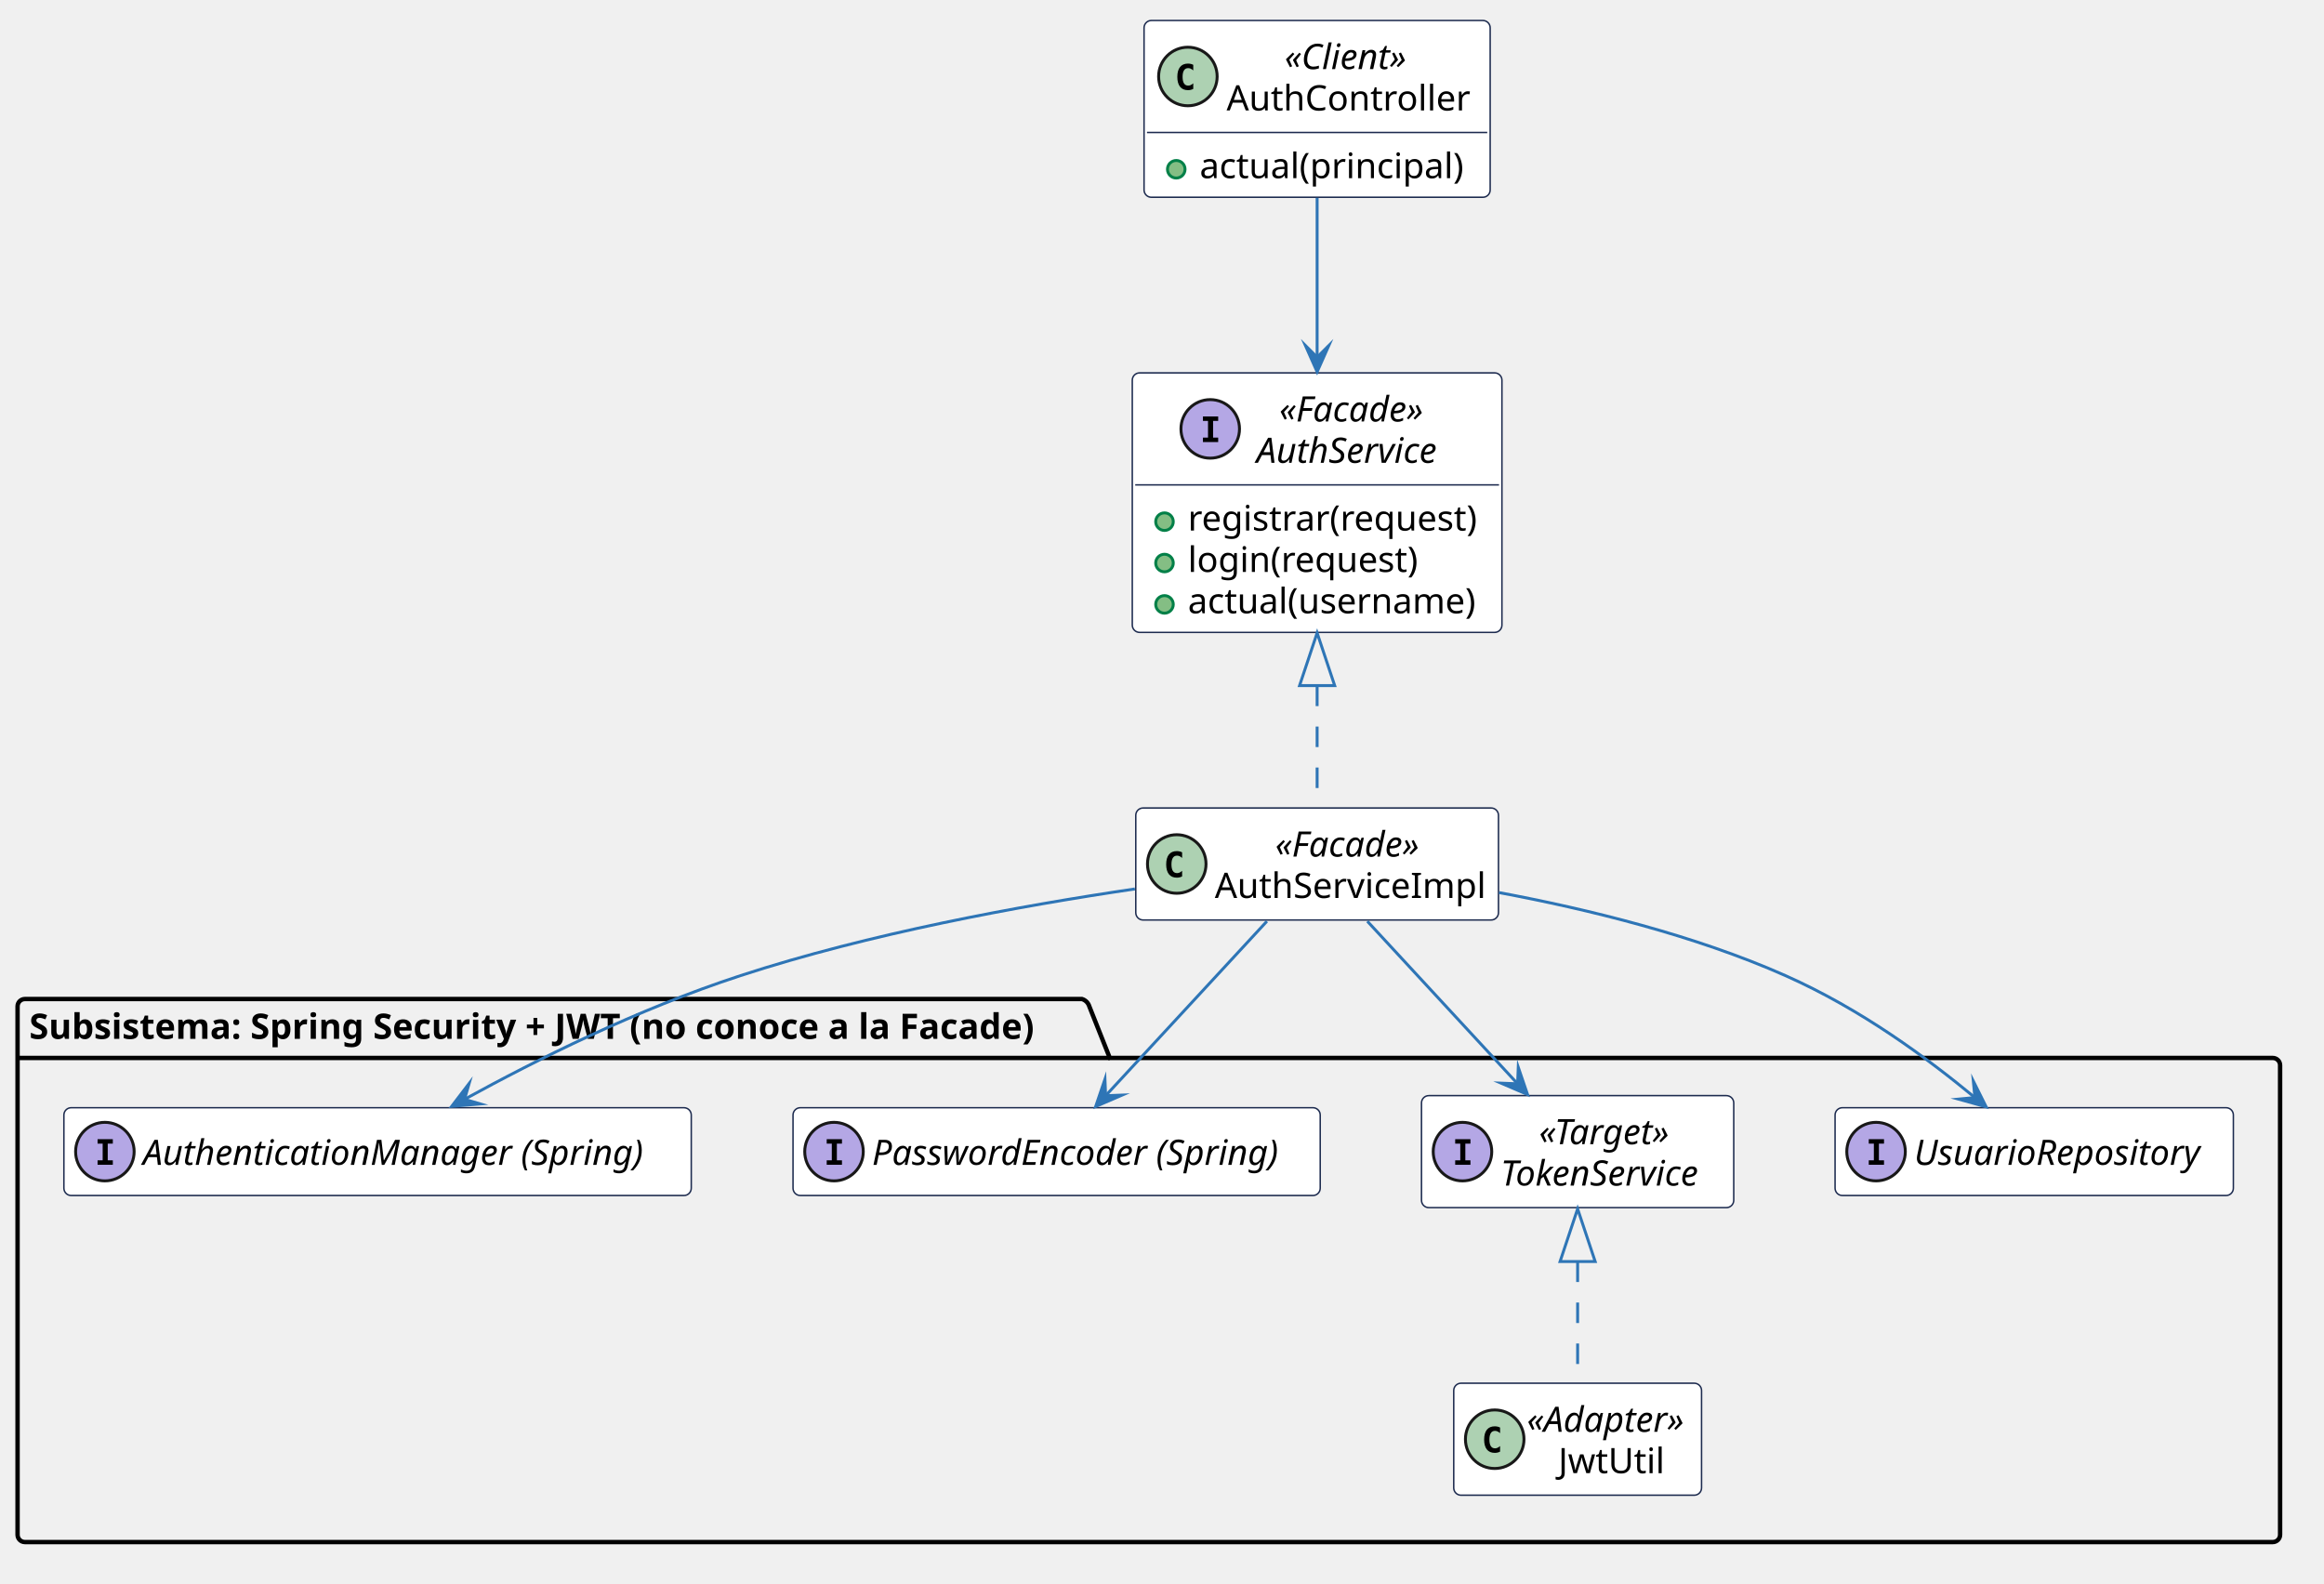
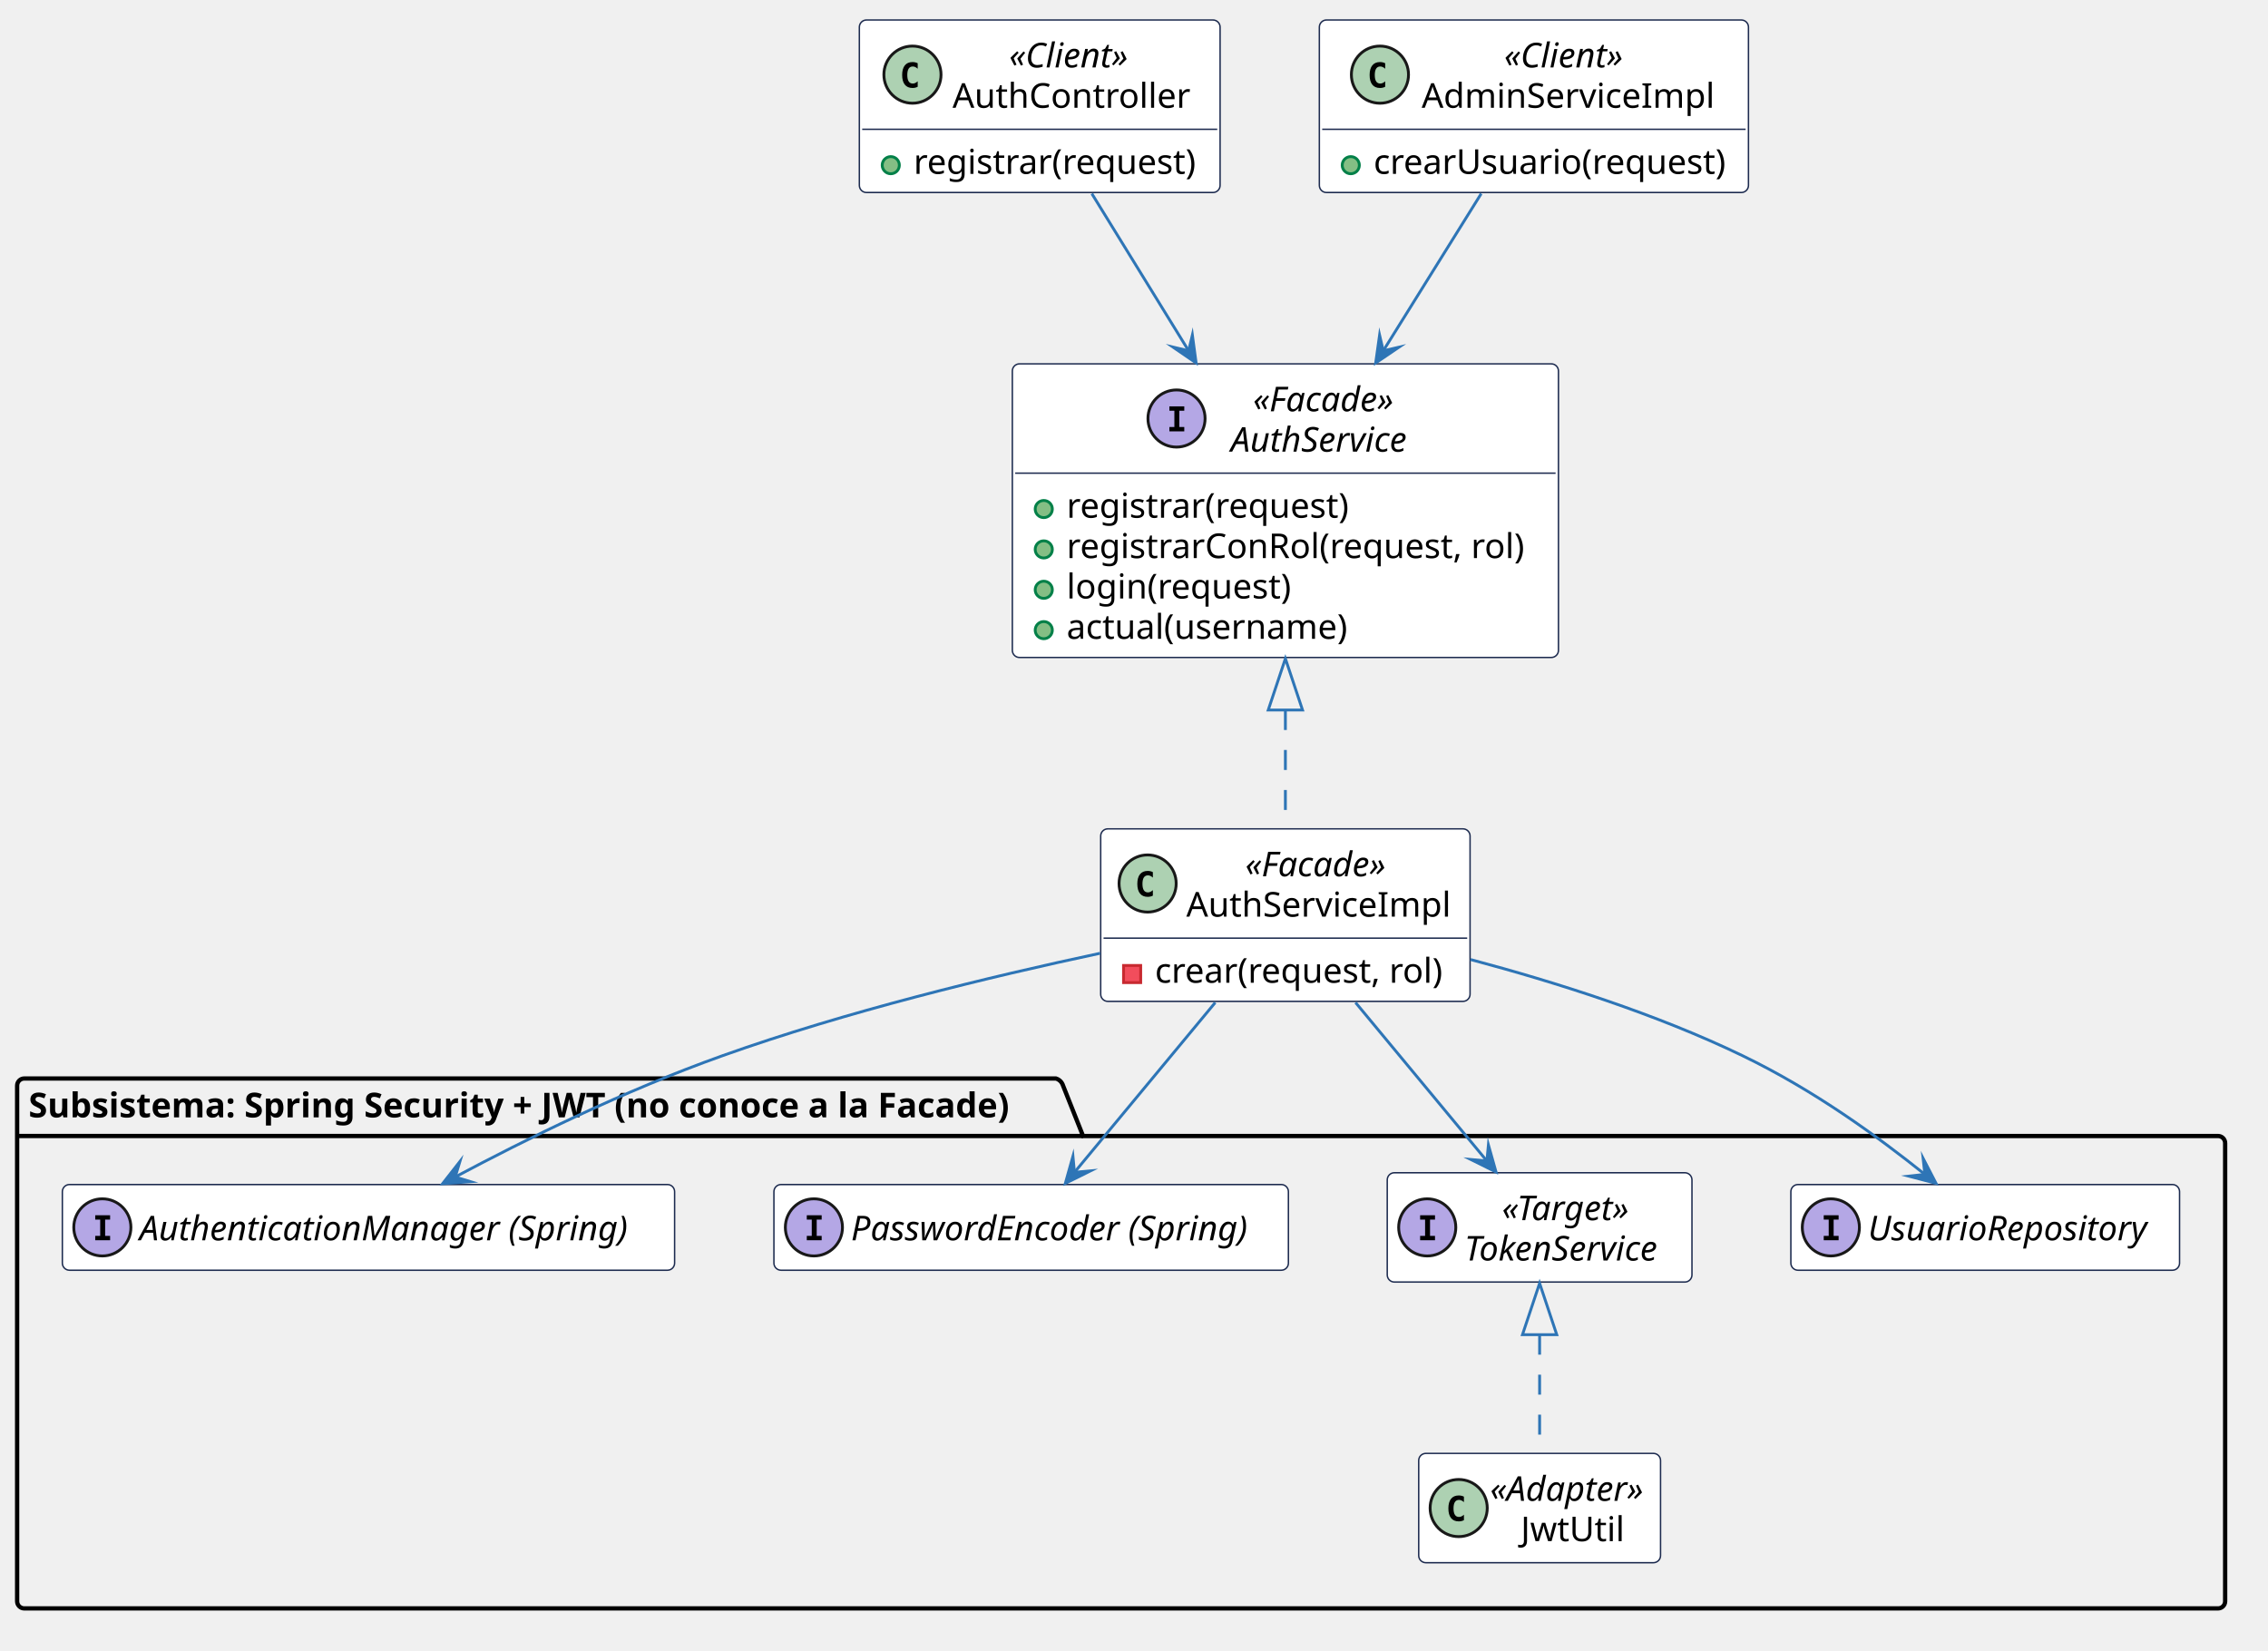
- <svg xmlns="http://www.w3.org/2000/svg" version="1.1" data-diagram-type="CLASS" style="width:794px;height:541px;background:#FFFFFF;" width="794px" height="541px" viewBox="0 0 794 541" zoomAndPan="magnify" preserveAspectRatio="none" contentStyleType="text/css">
+ <svg xmlns="http://www.w3.org/2000/svg" version="1.1" data-diagram-type="CLASS" style="width:794px;height:578px;background:#FFFFFF;" width="794px" height="578px" viewBox="0 0 794 578" zoomAndPan="magnify" preserveAspectRatio="none" contentStyleType="text/css">
  <defs />
  <g font-family="sans-serif" lengthAdjust="spacing">
-     <g class="cluster" data-qualified-name="Subsistema. Spring Security . JWT .no conoce a la Facade." id="ent0004" data-source-line="20">
-       <path d="M8.5,341.33 L369.664,341.33 A3.75,3.75 0 0 1 372.164,343.83 L379.164,361.463 L776.5,361.463 A2.5,2.5 0 0 1 779,363.963 L779,524.36 A2.5,2.5 0 0 1 776.5,526.86 L8.5,526.86 A2.5,2.5 0 0 1 6,524.36 L6,343.83 A2.5,2.5 0 0 1 8.5,341.33" style="stroke:#000;stroke-width:1.5;" fill="none" />
-       <line x1="6" y1="361.463" x2="379.164" y2="361.463" style="stroke:#000;stroke-width:1.5;" />
-       <text x="10" y="354.932" fill="#000" font-size="12" textLength="360.164" font-weight="700" font-family="Calibri">Subsistema: Spring Security + JWT (no conoce a la Facade)</text>
+     <g class="cluster" data-qualified-name="Subsistema. Spring Security . JWT .no conoce a la Facade." id="ent0005" data-source-line="26">
+       <path d="M8.5,377.59 L369.664,377.59 A3.75,3.75 0 0 1 372.164,380.09 L379.164,397.723 L776.5,397.723 A2.5,2.5 0 0 1 779,400.223 L779,560.62 A2.5,2.5 0 0 1 776.5,563.12 L8.5,563.12 A2.5,2.5 0 0 1 6,560.62 L6,380.09 A2.5,2.5 0 0 1 8.5,377.59" style="stroke:#000;stroke-width:1.5;" fill="none" />
+       <line x1="6" y1="397.723" x2="379.164" y2="397.723" style="stroke:#000;stroke-width:1.5;" />
+       <text x="10" y="391.192" fill="#000" font-size="12" textLength="360.164" font-weight="700" font-family="Calibri">Subsistema: Spring Security + JWT (no conoce a la Facade)</text>
    </g>
-     <g class="entity" data-qualified-name="Subsistema. Spring Security . JWT .no conoce a la Facade..AM" id="ent0005" data-source-line="21">
-       <rect x="21.83" y="378.46" width="214.342" height="30" fill="#FFF" style="stroke:#1D2B4F;stroke-width:0.5;" rx="2.5" ry="2.5" />
-       <ellipse cx="35.83" cy="393.46" rx="10" ry="10" fill="#B4A7E5" style="stroke:#181818;stroke-width:1;" />
-       <path d="M33.338,390.735 L33.338,389.212 L38.547,389.212 L38.547,390.735 L36.807,390.735 L36.807,396.437 L38.547,396.437 L38.547,397.96 L33.338,397.96 L33.338,396.437 L35.078,396.437 L35.078,390.735 Z " fill="#000" />
-       <text x="48.83" y="397.995" fill="#000" font-size="12" textLength="184.342" font-style="italic" font-family="Calibri">AuthenticationManager (Spring)</text>
+     <g class="entity" data-qualified-name="Subsistema. Spring Security . JWT .no conoce a la Facade..AM" id="ent0006" data-source-line="27">
+       <rect x="21.83" y="414.72" width="214.342" height="30" fill="#FFF" style="stroke:#1D2B4F;stroke-width:0.5;" rx="2.5" ry="2.5" />
+       <ellipse cx="35.83" cy="429.72" rx="10" ry="10" fill="#B4A7E5" style="stroke:#181818;stroke-width:1;" />
+       <path d="M33.338,426.995 L33.338,425.472 L38.547,425.472 L38.547,426.995 L36.807,426.995 L36.807,432.697 L38.547,432.697 L38.547,434.22 L33.338,434.22 L33.338,432.697 L35.078,432.697 L35.078,426.995 Z " fill="#000" />
+       <text x="48.83" y="434.255" fill="#000" font-size="12" textLength="184.342" font-style="italic" font-family="Calibri">AuthenticationManager (Spring)</text>
    </g>
-     <g class="entity" data-qualified-name="Subsistema. Spring Security . JWT .no conoce a la Facade..PE" id="ent0006" data-source-line="22">
-       <rect x="270.94" y="378.46" width="180.117" height="30" fill="#FFF" style="stroke:#1D2B4F;stroke-width:0.5;" rx="2.5" ry="2.5" />
-       <ellipse cx="284.94" cy="393.46" rx="10" ry="10" fill="#B4A7E5" style="stroke:#181818;stroke-width:1;" />
-       <path d="M282.448,390.735 L282.448,389.212 L287.657,389.212 L287.657,390.735 L285.917,390.735 L285.917,396.437 L287.657,396.437 L287.657,397.96 L282.448,397.96 L282.448,396.437 L284.188,396.437 L284.188,390.735 Z " fill="#000" />
-       <text x="297.94" y="397.995" fill="#000" font-size="12" textLength="150.117" font-style="italic" font-family="Calibri">PasswordEncoder (Spring)</text>
+     <g class="entity" data-qualified-name="Subsistema. Spring Security . JWT .no conoce a la Facade..PE" id="ent0007" data-source-line="28">
+       <rect x="270.94" y="414.72" width="180.117" height="30" fill="#FFF" style="stroke:#1D2B4F;stroke-width:0.5;" rx="2.5" ry="2.5" />
+       <ellipse cx="284.94" cy="429.72" rx="10" ry="10" fill="#B4A7E5" style="stroke:#181818;stroke-width:1;" />
+       <path d="M282.448,426.995 L282.448,425.472 L287.657,425.472 L287.657,426.995 L285.917,426.995 L285.917,432.697 L287.657,432.697 L287.657,434.22 L282.448,434.22 L282.448,432.697 L284.188,432.697 L284.188,426.995 Z " fill="#000" />
+       <text x="297.94" y="434.255" fill="#000" font-size="12" textLength="150.117" font-style="italic" font-family="Calibri">PasswordEncoder (Spring)</text>
    </g>
-     <g class="entity" data-qualified-name="Subsistema. Spring Security . JWT .no conoce a la Facade..TokenService" id="ent0007" data-source-line="23">
-       <rect x="485.66" y="374.33" width="106.676" height="38.266" fill="#FFF" style="stroke:#1D2B4F;stroke-width:0.5;" rx="2.5" ry="2.5" />
-       <ellipse cx="499.66" cy="393.463" rx="10" ry="10" fill="#B4A7E5" style="stroke:#181818;stroke-width:1;" />
-       <path d="M497.168,390.738 L497.168,389.215 L502.377,389.215 L502.377,390.738 L500.637,390.738 L500.637,396.439 L502.377,396.439 L502.377,397.963 L497.168,397.963 L497.168,396.439 L498.908,396.439 L498.908,390.738 Z " fill="#000" />
-       <text x="525.82" y="390.932" fill="#000" font-size="12" textLength="50.355" font-style="italic" font-family="Calibri">«Target»</text>
-       <text x="512.66" y="405.064" fill="#000" font-size="12" textLength="76.676" font-style="italic" font-family="Calibri">TokenService</text>
+     <g class="entity" data-qualified-name="Subsistema. Spring Security . JWT .no conoce a la Facade..TokenService" id="ent0008" data-source-line="29">
+       <rect x="485.66" y="410.59" width="106.676" height="38.266" fill="#FFF" style="stroke:#1D2B4F;stroke-width:0.5;" rx="2.5" ry="2.5" />
+       <ellipse cx="499.66" cy="429.723" rx="10" ry="10" fill="#B4A7E5" style="stroke:#181818;stroke-width:1;" />
+       <path d="M497.168,426.998 L497.168,425.475 L502.377,425.475 L502.377,426.998 L500.637,426.998 L500.637,432.699 L502.377,432.699 L502.377,434.223 L497.168,434.223 L497.168,432.699 L498.908,432.699 L498.908,426.998 Z " fill="#000" />
+       <text x="525.82" y="427.192" fill="#000" font-size="12" textLength="50.355" font-style="italic" font-family="Calibri">«Target»</text>
+       <text x="512.66" y="441.324" fill="#000" font-size="12" textLength="76.676" font-style="italic" font-family="Calibri">TokenService</text>
    </g>
-     <g class="entity" data-qualified-name="Subsistema. Spring Security . JWT .no conoce a la Facade..JwtUtil" id="ent0008" data-source-line="24">
-       <rect x="496.67" y="472.59" width="84.67" height="38.266" fill="#FFF" style="stroke:#1D2B4F;stroke-width:0.5;" rx="2.5" ry="2.5" />
-       <ellipse cx="510.67" cy="491.723" rx="10" ry="10" fill="#ADD1B2" style="stroke:#181818;stroke-width:1;" />
-       <path d="M512.504,495.971 Q512.094,496.182 511.643,496.287 Q511.191,496.393 510.693,496.393 Q508.924,496.393 507.992,495.227 Q507.061,494.061 507.061,491.858 Q507.061,489.649 507.992,488.483 Q508.924,487.317 510.693,487.317 Q511.191,487.317 511.649,487.422 Q512.106,487.528 512.504,487.738 L512.504,489.66 Q512.059,489.25 511.64,489.06 Q511.221,488.869 510.775,488.869 Q509.826,488.869 509.343,489.622 Q508.859,490.375 508.859,491.858 Q508.859,493.334 509.343,494.087 Q509.826,494.84 510.775,494.84 Q511.221,494.84 511.64,494.65 Q512.059,494.459 512.504,494.049 Z " fill="#000" />
-       <text x="521.67" y="489.192" fill="#000" font-size="12" textLength="58.67" font-style="italic" font-family="Calibri">«Adapter»</text>
-       <text x="532.401" y="503.324" fill="#000" font-size="12" textLength="37.207" font-family="Calibri">JwtUtil</text>
+     <g class="entity" data-qualified-name="Subsistema. Spring Security . JWT .no conoce a la Facade..JwtUtil" id="ent0009" data-source-line="30">
+       <rect x="496.67" y="508.85" width="84.67" height="38.266" fill="#FFF" style="stroke:#1D2B4F;stroke-width:0.5;" rx="2.5" ry="2.5" />
+       <ellipse cx="510.67" cy="527.983" rx="10" ry="10" fill="#ADD1B2" style="stroke:#181818;stroke-width:1;" />
+       <path d="M512.504,532.231 Q512.094,532.442 511.643,532.547 Q511.191,532.653 510.693,532.653 Q508.924,532.653 507.992,531.487 Q507.061,530.321 507.061,528.118 Q507.061,525.909 507.992,524.743 Q508.924,523.577 510.693,523.577 Q511.191,523.577 511.649,523.682 Q512.106,523.788 512.504,523.998 L512.504,525.92 Q512.059,525.51 511.64,525.32 Q511.221,525.129 510.775,525.129 Q509.826,525.129 509.343,525.882 Q508.859,526.635 508.859,528.118 Q508.859,529.594 509.343,530.347 Q509.826,531.1 510.775,531.1 Q511.221,531.1 511.64,530.91 Q512.059,530.719 512.504,530.309 Z " fill="#000" />
+       <text x="521.67" y="525.452" fill="#000" font-size="12" textLength="58.67" font-style="italic" font-family="Calibri">«Adapter»</text>
+       <text x="532.401" y="539.584" fill="#000" font-size="12" textLength="37.207" font-family="Calibri">JwtUtil</text>
    </g>
-     <g class="entity" data-qualified-name="Subsistema. Spring Security . JWT .no conoce a la Facade..UsuarioRepository" id="ent0009" data-source-line="25">
-       <rect x="626.96" y="378.46" width="136.078" height="30" fill="#FFF" style="stroke:#1D2B4F;stroke-width:0.5;" rx="2.5" ry="2.5" />
-       <ellipse cx="640.96" cy="393.46" rx="10" ry="10" fill="#B4A7E5" style="stroke:#181818;stroke-width:1;" />
-       <path d="M638.468,390.735 L638.468,389.212 L643.677,389.212 L643.677,390.735 L641.937,390.735 L641.937,396.437 L643.677,396.437 L643.677,397.96 L638.468,397.96 L638.468,396.437 L640.208,396.437 L640.208,390.735 Z " fill="#000" />
-       <text x="653.96" y="397.995" fill="#000" font-size="12" textLength="106.078" font-style="italic" font-family="Calibri">UsuarioRepository</text>
+     <g class="entity" data-qualified-name="Subsistema. Spring Security . JWT .no conoce a la Facade..UsuarioRepository" id="ent0010" data-source-line="31">
+       <rect x="626.96" y="414.72" width="136.078" height="30" fill="#FFF" style="stroke:#1D2B4F;stroke-width:0.5;" rx="2.5" ry="2.5" />
+       <ellipse cx="640.96" cy="429.72" rx="10" ry="10" fill="#B4A7E5" style="stroke:#181818;stroke-width:1;" />
+       <path d="M638.468,426.995 L638.468,425.472 L643.677,425.472 L643.677,426.995 L641.937,426.995 L641.937,432.697 L643.677,432.697 L643.677,434.22 L638.468,434.22 L638.468,432.697 L640.208,432.697 L640.208,426.995 Z " fill="#000" />
+       <text x="653.96" y="434.255" fill="#000" font-size="12" textLength="106.078" font-style="italic" font-family="Calibri">UsuarioRepository</text>
    </g>
    <g class="entity" data-qualified-name="AuthController" id="ent0001" data-source-line="11">
-       <rect x="390.87" y="7" width="118.252" height="60.398" fill="#FFF" style="stroke:#1D2B4F;stroke-width:0.5;" rx="2.5" ry="2.5" />
-       <ellipse cx="405.845" cy="26.133" rx="10" ry="10" fill="#ADD1B2" style="stroke:#181818;stroke-width:1;" />
-       <path d="M407.679,30.381 Q407.269,30.592 406.817,30.697 Q406.366,30.803 405.868,30.803 Q404.099,30.803 403.167,29.637 Q402.235,28.471 402.235,26.268 Q402.235,24.059 403.167,22.893 Q404.099,21.727 405.868,21.727 Q406.366,21.727 406.823,21.832 Q407.28,21.938 407.679,22.148 L407.679,24.07 Q407.233,23.66 406.814,23.47 Q406.395,23.279 405.95,23.279 Q405.001,23.279 404.518,24.032 Q404.034,24.785 404.034,26.268 Q404.034,27.744 404.518,28.497 Q405.001,29.25 405.95,29.25 Q406.395,29.25 406.814,29.06 Q407.233,28.869 407.679,28.459 Z " fill="#000" />
-       <text x="438.887" y="23.602" fill="#000" font-size="12" textLength="46.436" font-style="italic" font-family="Calibri">«Client»</text>
-       <text x="419.061" y="37.734" fill="#000" font-size="12" textLength="86.086" font-family="Calibri">AuthController</text>
-       <line x1="391.87" y1="45.266" x2="508.122" y2="45.266" style="stroke:#1D2B4F;stroke-width:0.5;" />
+       <rect x="300.85" y="7" width="126.291" height="60.398" fill="#FFF" style="stroke:#1D2B4F;stroke-width:0.5;" rx="2.5" ry="2.5" />
+       <ellipse cx="319.442" cy="26.133" rx="10" ry="10" fill="#ADD1B2" style="stroke:#181818;stroke-width:1;" />
+       <path d="M321.276,30.381 Q320.866,30.592 320.415,30.697 Q319.964,30.803 319.466,30.803 Q317.696,30.803 316.765,29.637 Q315.833,28.471 315.833,26.268 Q315.833,24.059 316.765,22.893 Q317.696,21.727 319.466,21.727 Q319.964,21.727 320.421,21.832 Q320.878,21.938 321.276,22.148 L321.276,24.07 Q320.831,23.66 320.412,23.47 Q319.993,23.279 319.548,23.279 Q318.599,23.279 318.115,24.032 Q317.632,24.785 317.632,26.268 Q317.632,27.744 318.115,28.497 Q318.599,29.25 319.548,29.25 Q319.993,29.25 320.412,29.06 Q320.831,28.869 321.276,28.459 Z " fill="#000" />
+       <text x="353.288" y="23.602" fill="#000" font-size="12" textLength="46.436" font-style="italic" font-family="Calibri">«Client»</text>
+       <text x="333.463" y="37.734" fill="#000" font-size="12" textLength="86.086" font-family="Calibri">AuthController</text>
+       <line x1="301.85" y1="45.266" x2="426.141" y2="45.266" style="stroke:#1D2B4F;stroke-width:0.5;" />
      <g data-visibility-modifier="PUBLIC_METHOD">
-         <ellipse cx="401.87" cy="57.832" rx="3" ry="3" fill="#84BE84" style="stroke:#038048;stroke-width:1;" />
+         <ellipse cx="311.85" cy="57.832" rx="3" ry="3" fill="#84BE84" style="stroke:#038048;stroke-width:1;" />
      </g>
-       <text x="409.87" y="60.867" fill="#000" font-size="12" textLength="93.252" font-family="Calibri">actual(principal)</text>
+       <text x="319.85" y="60.867" fill="#000" font-size="12" textLength="101.291" font-family="Calibri">registrar(request)</text>
    </g>
-     <g class="entity" data-qualified-name="AuthService" id="ent0002" data-source-line="14">
-       <rect x="386.85" y="127.4" width="126.291" height="88.664" fill="#FFF" style="stroke:#1D2B4F;stroke-width:0.5;" rx="2.5" ry="2.5" />
-       <ellipse cx="413.476" cy="146.533" rx="10" ry="10" fill="#B4A7E5" style="stroke:#181818;stroke-width:1;" />
-       <path d="M410.984,143.808 L410.984,142.285 L416.193,142.285 L416.193,143.808 L414.453,143.808 L414.453,149.509 L416.193,149.509 L416.193,151.033 L410.984,151.033 L410.984,149.509 L412.724,149.509 L412.724,143.808 Z " fill="#000" />
-       <text x="437.075" y="144.002" fill="#000" font-size="12" textLength="52.646" font-style="italic" font-family="Calibri">«Facade»</text>
-       <text x="429.282" y="158.134" fill="#000" font-size="12" textLength="68.232" font-style="italic" font-family="Calibri">AuthService</text>
-       <line x1="387.85" y1="165.666" x2="512.141" y2="165.666" style="stroke:#1D2B4F;stroke-width:0.5;" />
+     <g class="entity" data-qualified-name="AdminServiceImpl" id="ent0002" data-source-line="14">
+       <rect x="461.89" y="7" width="150.227" height="60.398" fill="#FFF" style="stroke:#1D2B4F;stroke-width:0.5;" rx="2.5" ry="2.5" />
+       <ellipse cx="483.101" cy="26.133" rx="10" ry="10" fill="#ADD1B2" style="stroke:#181818;stroke-width:1;" />
+       <path d="M484.935,30.381 Q484.524,30.592 484.073,30.697 Q483.622,30.803 483.124,30.803 Q481.354,30.803 480.423,29.637 Q479.491,28.471 479.491,26.268 Q479.491,24.059 480.423,22.893 Q481.354,21.727 483.124,21.727 Q483.622,21.727 484.079,21.832 Q484.536,21.938 484.935,22.148 L484.935,24.07 Q484.489,23.66 484.07,23.47 Q483.651,23.279 483.206,23.279 Q482.257,23.279 481.773,24.032 Q481.29,24.785 481.29,26.268 Q481.29,27.744 481.773,28.497 Q482.257,29.25 483.206,29.25 Q483.651,29.25 484.07,29.06 Q484.489,28.869 484.935,28.459 Z " fill="#000" />
+       <text x="526.587" y="23.602" fill="#000" font-size="12" textLength="46.436" font-style="italic" font-family="Calibri">«Client»</text>
+       <text x="497.703" y="37.734" fill="#000" font-size="12" textLength="104.203" font-family="Calibri">AdminServiceImpl</text>
+       <line x1="462.89" y1="45.266" x2="611.117" y2="45.266" style="stroke:#1D2B4F;stroke-width:0.5;" />
      <g data-visibility-modifier="PUBLIC_METHOD">
-         <ellipse cx="397.85" cy="178.232" rx="3" ry="3" fill="#84BE84" style="stroke:#038048;stroke-width:1;" />
+         <ellipse cx="472.89" cy="57.832" rx="3" ry="3" fill="#84BE84" style="stroke:#038048;stroke-width:1;" />
      </g>
-       <text x="405.85" y="181.267" fill="#000" font-size="12" textLength="101.291" font-family="Calibri">registrar(request)</text>
+       <text x="480.89" y="60.867" fill="#000" font-size="12" textLength="125.227" font-family="Calibri">crearUsuario(request)</text>
+     </g>
+     <g class="entity" data-qualified-name="AuthService" id="ent0003" data-source-line="17">
+       <rect x="354.41" y="127.39" width="191.184" height="102.797" fill="#FFF" style="stroke:#1D2B4F;stroke-width:0.5;" rx="2.5" ry="2.5" />
+       <ellipse cx="411.886" cy="146.523" rx="10" ry="10" fill="#B4A7E5" style="stroke:#181818;stroke-width:1;" />
+       <path d="M409.393,143.798 L409.393,142.275 L414.602,142.275 L414.602,143.798 L412.862,143.798 L412.862,149.499 L414.602,149.499 L414.602,151.023 L409.393,151.023 L409.393,149.499 L411.134,149.499 L411.134,143.798 Z " fill="#000" />
+       <text x="438.679" y="143.992" fill="#000" font-size="12" textLength="52.646" font-style="italic" font-family="Calibri">«Facade»</text>
+       <text x="430.886" y="158.124" fill="#000" font-size="12" textLength="68.232" font-style="italic" font-family="Calibri">AuthService</text>
+       <line x1="355.41" y1="165.656" x2="544.594" y2="165.656" style="stroke:#1D2B4F;stroke-width:0.5;" />
      <g data-visibility-modifier="PUBLIC_METHOD">
-         <ellipse cx="397.85" cy="192.365" rx="3" ry="3" fill="#84BE84" style="stroke:#038048;stroke-width:1;" />
+         <ellipse cx="365.41" cy="178.222" rx="3" ry="3" fill="#84BE84" style="stroke:#038048;stroke-width:1;" />
      </g>
-       <text x="405.85" y="195.4" fill="#000" font-size="12" textLength="80.93" font-family="Calibri">login(request)</text>
+       <text x="373.41" y="181.257" fill="#000" font-size="12" textLength="101.291" font-family="Calibri">registrar(request)</text>
      <g data-visibility-modifier="PUBLIC_METHOD">
-         <ellipse cx="397.85" cy="206.498" rx="3" ry="3" fill="#84BE84" style="stroke:#038048;stroke-width:1;" />
+         <ellipse cx="365.41" cy="192.355" rx="3" ry="3" fill="#84BE84" style="stroke:#038048;stroke-width:1;" />
      </g>
-       <text x="405.85" y="209.533" fill="#000" font-size="12" textLength="99.732" font-family="Calibri">actual(username)</text>
+       <text x="373.41" y="195.39" fill="#000" font-size="12" textLength="166.184" font-family="Calibri">registrarConRol(request, rol)</text>
+       <g data-visibility-modifier="PUBLIC_METHOD">
+         <ellipse cx="365.41" cy="206.488" rx="3" ry="3" fill="#84BE84" style="stroke:#038048;stroke-width:1;" />
+       </g>
+       <text x="373.41" y="209.523" fill="#000" font-size="12" textLength="80.93" font-family="Calibri">login(request)</text>
+       <g data-visibility-modifier="PUBLIC_METHOD">
+         <ellipse cx="365.41" cy="220.62" rx="3" ry="3" fill="#84BE84" style="stroke:#038048;stroke-width:1;" />
+       </g>
+       <text x="373.41" y="223.656" fill="#000" font-size="12" textLength="99.732" font-family="Calibri">actual(username)</text>
    </g>
-     <g class="entity" data-qualified-name="AuthServiceImpl" id="ent0003" data-source-line="19">
-       <rect x="388.04" y="276.06" width="123.914" height="38.266" fill="#FFF" style="stroke:#1D2B4F;stroke-width:0.5;" rx="2.5" ry="2.5" />
-       <ellipse cx="402.04" cy="295.193" rx="10" ry="10" fill="#ADD1B2" style="stroke:#181818;stroke-width:1;" />
-       <path d="M403.874,299.441 Q403.464,299.652 403.013,299.757 Q402.561,299.863 402.063,299.863 Q400.294,299.863 399.362,298.697 Q398.431,297.531 398.431,295.328 Q398.431,293.119 399.362,291.953 Q400.294,290.787 402.063,290.787 Q402.561,290.787 403.019,290.892 Q403.476,290.998 403.874,291.208 L403.874,293.13 Q403.429,292.72 403.01,292.53 Q402.591,292.339 402.145,292.339 Q401.196,292.339 400.713,293.092 Q400.229,293.845 400.229,295.328 Q400.229,296.804 400.713,297.557 Q401.196,298.31 402.145,298.31 Q402.591,298.31 403.01,298.12 Q403.429,297.929 403.874,297.519 Z " fill="#000" />
-       <text x="435.674" y="292.662" fill="#000" font-size="12" textLength="52.646" font-style="italic" font-family="Calibri">«Facade»</text>
-       <text x="415.04" y="306.794" fill="#000" font-size="12" textLength="93.914" font-family="Calibri">AuthServiceImpl</text>
+     <g class="entity" data-qualified-name="AuthServiceImpl" id="ent0004" data-source-line="23">
+       <rect x="385.34" y="290.19" width="129.314" height="60.398" fill="#FFF" style="stroke:#1D2B4F;stroke-width:0.5;" rx="2.5" ry="2.5" />
+       <ellipse cx="401.77" cy="309.323" rx="10" ry="10" fill="#ADD1B2" style="stroke:#181818;stroke-width:1;" />
+       <path d="M403.604,313.571 Q403.194,313.782 402.743,313.887 Q402.292,313.993 401.794,313.993 Q400.024,313.993 399.092,312.827 Q398.161,311.661 398.161,309.458 Q398.161,307.249 399.092,306.083 Q400.024,304.917 401.794,304.917 Q402.292,304.917 402.749,305.022 Q403.206,305.128 403.604,305.338 L403.604,307.26 Q403.159,306.85 402.74,306.66 Q402.321,306.469 401.876,306.469 Q400.926,306.469 400.443,307.222 Q399.96,307.975 399.96,309.458 Q399.96,310.934 400.443,311.687 Q400.926,312.44 401.876,312.44 Q402.321,312.44 402.74,312.25 Q403.159,312.059 403.604,311.649 Z " fill="#000" />
+       <text x="435.944" y="306.792" fill="#000" font-size="12" textLength="52.646" font-style="italic" font-family="Calibri">«Facade»</text>
+       <text x="415.31" y="320.924" fill="#000" font-size="12" textLength="93.914" font-family="Calibri">AuthServiceImpl</text>
+       <line x1="386.34" y1="328.456" x2="513.654" y2="328.456" style="stroke:#1D2B4F;stroke-width:0.5;" />
+       <g data-visibility-modifier="PRIVATE_METHOD">
+         <rect x="393.34" y="338.022" width="6" height="6" fill="#F24D5C" style="stroke:#C82930;stroke-width:1;" />
+       </g>
+       <text x="404.34" y="344.057" fill="#000" font-size="12" textLength="104.314" font-family="Calibri">crear(request, rol)</text>
    </g>
-     <g class="link" data-entity-1="ent0001" data-entity-2="ent0002" id="lnk10" data-source-line="27" data-link-type="dependency">
-       <path d="M450,67.61 C450,85.08 450,102.55 450,122.05" style="stroke:#2E75B6;stroke-width:1;" fill="none" id="AuthController-to-AuthService" codeLine="27" />
-       <polygon points="450,127.05,454,118.05,450,122.05,446,118.05,450,127.05" fill="#2E75B6" style="stroke:#2E75B6;stroke-width:1;stroke-linejoin:miter;stroke-miterlimit:10;" />
+     <g class="link" data-entity-1="ent0001" data-entity-2="ent0003" id="lnk11" data-source-line="33" data-link-type="dependency">
+       <path d="M382.24,67.8 C392.84,85.01 403.868,102.902 416.128,122.812" style="stroke:#2E75B6;stroke-width:1;" fill="none" id="AuthController-to-AuthService" codeLine="33" />
+       <polygon points="418.75,127.07,417.437,117.309,416.128,122.812,410.625,121.504,418.75,127.07" fill="#2E75B6" style="stroke:#2E75B6;stroke-width:1;stroke-linejoin:miter;stroke-miterlimit:10;" />
    </g>
-     <g class="link" data-entity-1="ent0002" data-entity-2="ent0003" id="lnk11" data-source-line="28" data-link-type="extension">
-       <path d="M450,234.24 C450,254.66 450,259.92 450,275.67" style="stroke:#2E75B6;stroke-width:1;stroke-dasharray:7,7;" fill="none" id="AuthService-backto-AuthServiceImpl" codeLine="28" />
-       <polygon points="450,216.24,444,234.24,456,234.24,450,216.24" fill="none" style="stroke:#2E75B6;stroke-width:1;stroke-linejoin:miter;stroke-miterlimit:10;" />
+     <g class="link" data-entity-1="ent0002" data-entity-2="ent0003" id="lnk12" data-source-line="34" data-link-type="dependency">
+       <path d="M518.55,67.8 C507.83,85.01 496.665,102.917 484.255,122.827" style="stroke:#2E75B6;stroke-width:1;" fill="none" id="AdminServiceImpl-to-AuthService" codeLine="34" />
+       <polygon points="481.61,127.07,489.765,121.548,484.255,122.827,482.976,117.316,481.61,127.07" fill="#2E75B6" style="stroke:#2E75B6;stroke-width:1;stroke-linejoin:miter;stroke-miterlimit:10;" />
    </g>
-     <g class="link" data-entity-1="ent0003" data-entity-2="ent0005" id="lnk12" data-source-line="29" data-link-type="dependency">
-       <path d="M387.74,303.72 C348.46,309.5 297,318.96 253,333.33 C217.4,344.95 183.215,362.157 158.705,375.587" style="stroke:#2E75B6;stroke-width:1;" fill="none" id="AuthServiceImpl-to-AM" codeLine="29" />
-       <polygon points="154.32,377.99,164.135,377.173,158.705,375.587,160.291,370.157,154.32,377.99" fill="#2E75B6" style="stroke:#2E75B6;stroke-width:1;stroke-linejoin:miter;stroke-miterlimit:10;" />
+     <g class="link" data-entity-1="ent0003" data-entity-2="ent0004" id="lnk13" data-source-line="35" data-link-type="extension">
+       <path d="M450,248.58 C450,268.54 450,272.74 450,289.96" style="stroke:#2E75B6;stroke-width:1;stroke-dasharray:7,7;" fill="none" id="AuthService-backto-AuthServiceImpl" codeLine="35" />
+       <polygon points="450,230.58,444,248.58,456,248.58,450,230.58" fill="none" style="stroke:#2E75B6;stroke-width:1;stroke-linejoin:miter;stroke-miterlimit:10;" />
    </g>
-     <g class="link" data-entity-1="ent0003" data-entity-2="ent0006" id="lnk13" data-source-line="30" data-link-type="dependency">
-       <path d="M432.84,314.76 C415.77,333.22 393.323,357.498 377.733,374.368" style="stroke:#2E75B6;stroke-width:1;" fill="none" id="AuthServiceImpl-to-PE" codeLine="30" />
-       <polygon points="374.34,378.04,383.386,374.145,377.733,374.368,377.511,368.715,374.34,378.04" fill="#2E75B6" style="stroke:#2E75B6;stroke-width:1;stroke-linejoin:miter;stroke-miterlimit:10;" />
+     <g class="link" data-entity-1="ent0004" data-entity-2="ent0006" id="lnk14" data-source-line="36" data-link-type="dependency">
+       <path d="M385.14,333.75 C346.24,342.03 296.12,354.22 253,369.59 C217.95,382.08 183.984,398.961 159.354,412.071" style="stroke:#2E75B6;stroke-width:1;" fill="none" id="AuthServiceImpl-to-AM" codeLine="36" />
+       <polygon points="154.94,414.42,164.764,413.722,159.354,412.071,161.005,406.66,154.94,414.42" fill="#2E75B6" style="stroke:#2E75B6;stroke-width:1;stroke-linejoin:miter;stroke-miterlimit:10;" />
    </g>
-     <g class="link" data-entity-1="ent0003" data-entity-2="ent0007" id="lnk14" data-source-line="31" data-link-type="dependency">
-       <path d="M467.16,314.76 C482.92,331.8 502.756,353.258 518.496,370.288" style="stroke:#2E75B6;stroke-width:1;" fill="none" id="AuthServiceImpl-to-TokenService" codeLine="31" />
-       <polygon points="521.89,373.96,518.719,364.636,518.496,370.288,512.844,370.066,521.89,373.96" fill="#2E75B6" style="stroke:#2E75B6;stroke-width:1;stroke-linejoin:miter;stroke-miterlimit:10;" />
+     <g class="link" data-entity-1="ent0004" data-entity-2="ent0007" id="lnk15" data-source-line="37" data-link-type="dependency">
+       <path d="M425.44,351 C408.36,371.6 389.532,394.322 376.152,410.452" style="stroke:#2E75B6;stroke-width:1;" fill="none" id="AuthServiceImpl-to-PE" codeLine="37" />
+       <polygon points="372.96,414.3,381.785,409.927,376.152,410.452,375.627,404.819,372.96,414.3" fill="#2E75B6" style="stroke:#2E75B6;stroke-width:1;stroke-linejoin:miter;stroke-miterlimit:10;" />
    </g>
-     <g class="link" data-entity-1="ent0003" data-entity-2="ent0009" id="lnk15" data-source-line="32" data-link-type="dependency">
-       <path d="M512.16,304.96 C542.54,310.64 579.12,319.61 610,333.33 C635.96,344.86 658.395,361.496 674.725,374.986" style="stroke:#2E75B6;stroke-width:1;" fill="none" id="AuthServiceImpl-to-UsuarioRepository" codeLine="32" />
-       <polygon points="678.58,378.17,674.189,369.354,674.725,374.986,669.094,375.522,678.58,378.17" fill="#2E75B6" style="stroke:#2E75B6;stroke-width:1;stroke-linejoin:miter;stroke-miterlimit:10;" />
+     <g class="link" data-entity-1="ent0004" data-entity-2="ent0008" id="lnk16" data-source-line="38" data-link-type="dependency">
+       <path d="M474.56,351 C490.3,369.99 507.048,390.191 520.548,406.471" style="stroke:#2E75B6;stroke-width:1;" fill="none" id="AuthServiceImpl-to-TokenService" codeLine="38" />
+       <polygon points="523.74,410.32,521.074,400.839,520.548,406.471,514.916,405.945,523.74,410.32" fill="#2E75B6" style="stroke:#2E75B6;stroke-width:1;stroke-linejoin:miter;stroke-miterlimit:10;" />
    </g>
-     <g class="link" data-entity-1="ent0007" data-entity-2="ent0008" id="lnk16" data-source-line="33" data-link-type="extension">
-       <path d="M539,431.02 C539,448.07 539,455.19 539,472.22" style="stroke:#2E75B6;stroke-width:1;stroke-dasharray:7,7;" fill="none" id="TokenService-backto-JwtUtil" codeLine="33" />
-       <polygon points="539,413.02,533,431.02,545,431.02,539,413.02" fill="none" style="stroke:#2E75B6;stroke-width:1;stroke-linejoin:miter;stroke-miterlimit:10;" />
+     <g class="link" data-entity-1="ent0004" data-entity-2="ent0010" id="lnk17" data-source-line="39" data-link-type="dependency">
+       <path d="M514.81,335.94 C544.62,343.87 579.96,355.07 610,369.59 C635.25,381.79 657.388,397.954 673.878,411.164" style="stroke:#2E75B6;stroke-width:1;" fill="none" id="AuthServiceImpl-to-UsuarioRepository" codeLine="39" />
+       <polygon points="677.78,414.29,673.257,405.541,673.878,411.164,668.255,411.785,677.78,414.29" fill="#2E75B6" style="stroke:#2E75B6;stroke-width:1;stroke-linejoin:miter;stroke-miterlimit:10;" />
+     </g>
+     <g class="link" data-entity-1="ent0008" data-entity-2="ent0009" id="lnk18" data-source-line="40" data-link-type="extension">
+       <path d="M539,467.28 C539,484.33 539,491.45 539,508.48" style="stroke:#2E75B6;stroke-width:1;stroke-dasharray:7,7;" fill="none" id="TokenService-backto-JwtUtil" codeLine="40" />
+       <polygon points="539,449.28,533,467.28,545,467.28,539,449.28" fill="none" style="stroke:#2E75B6;stroke-width:1;stroke-linejoin:miter;stroke-miterlimit:10;" />
    </g>
  </g>
</svg>
